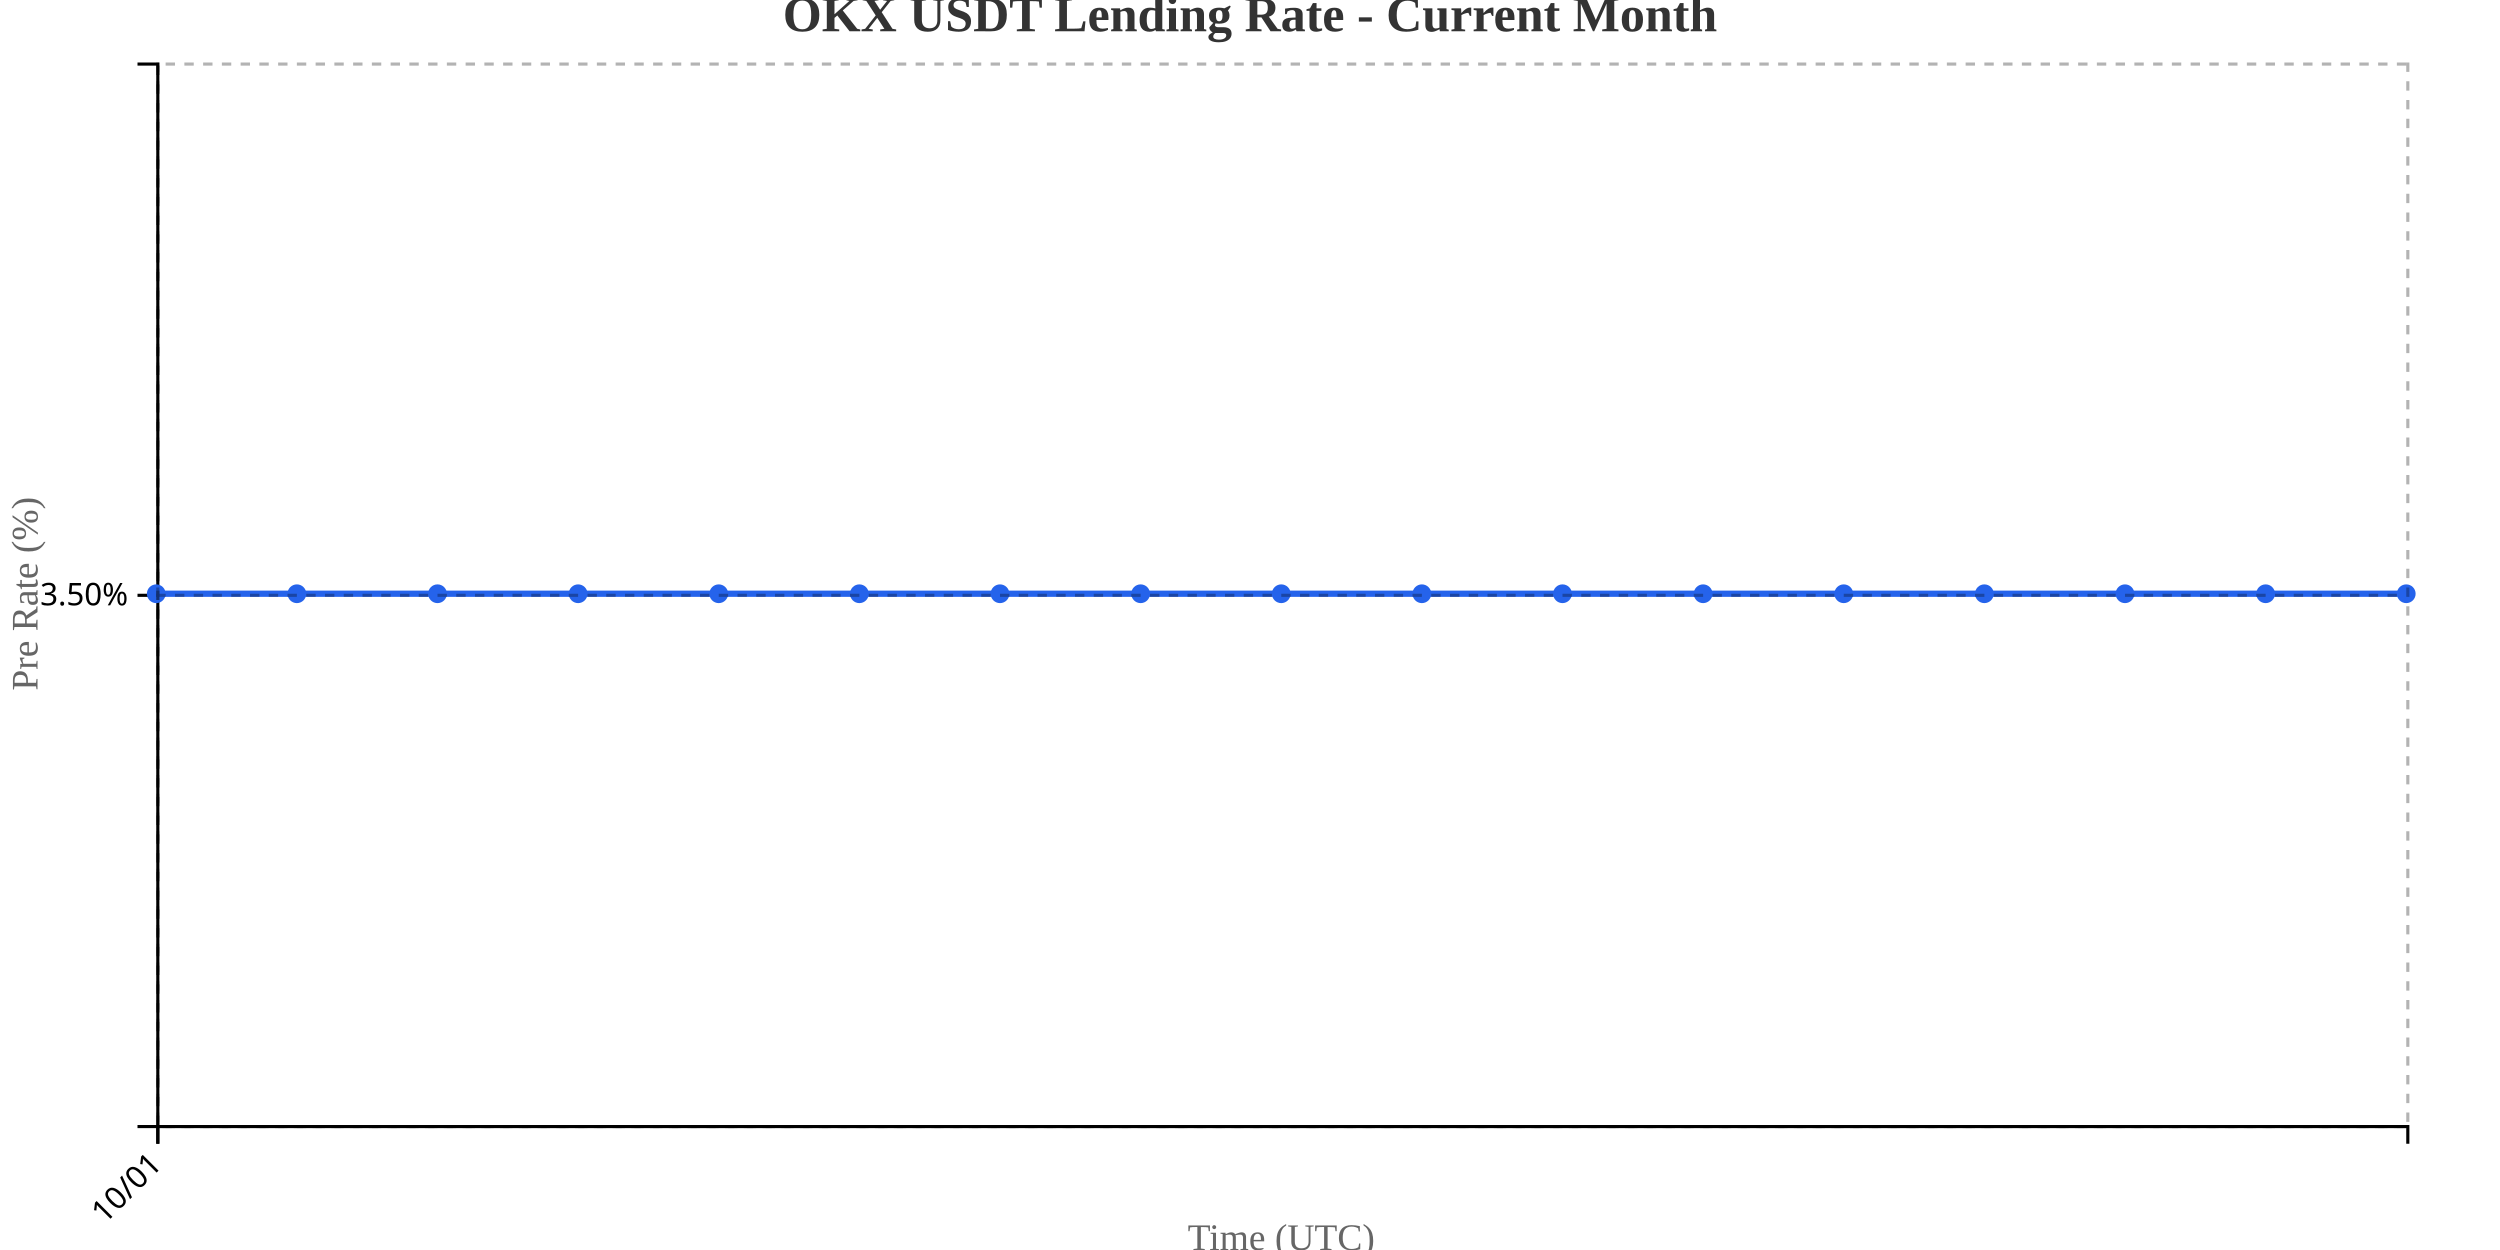
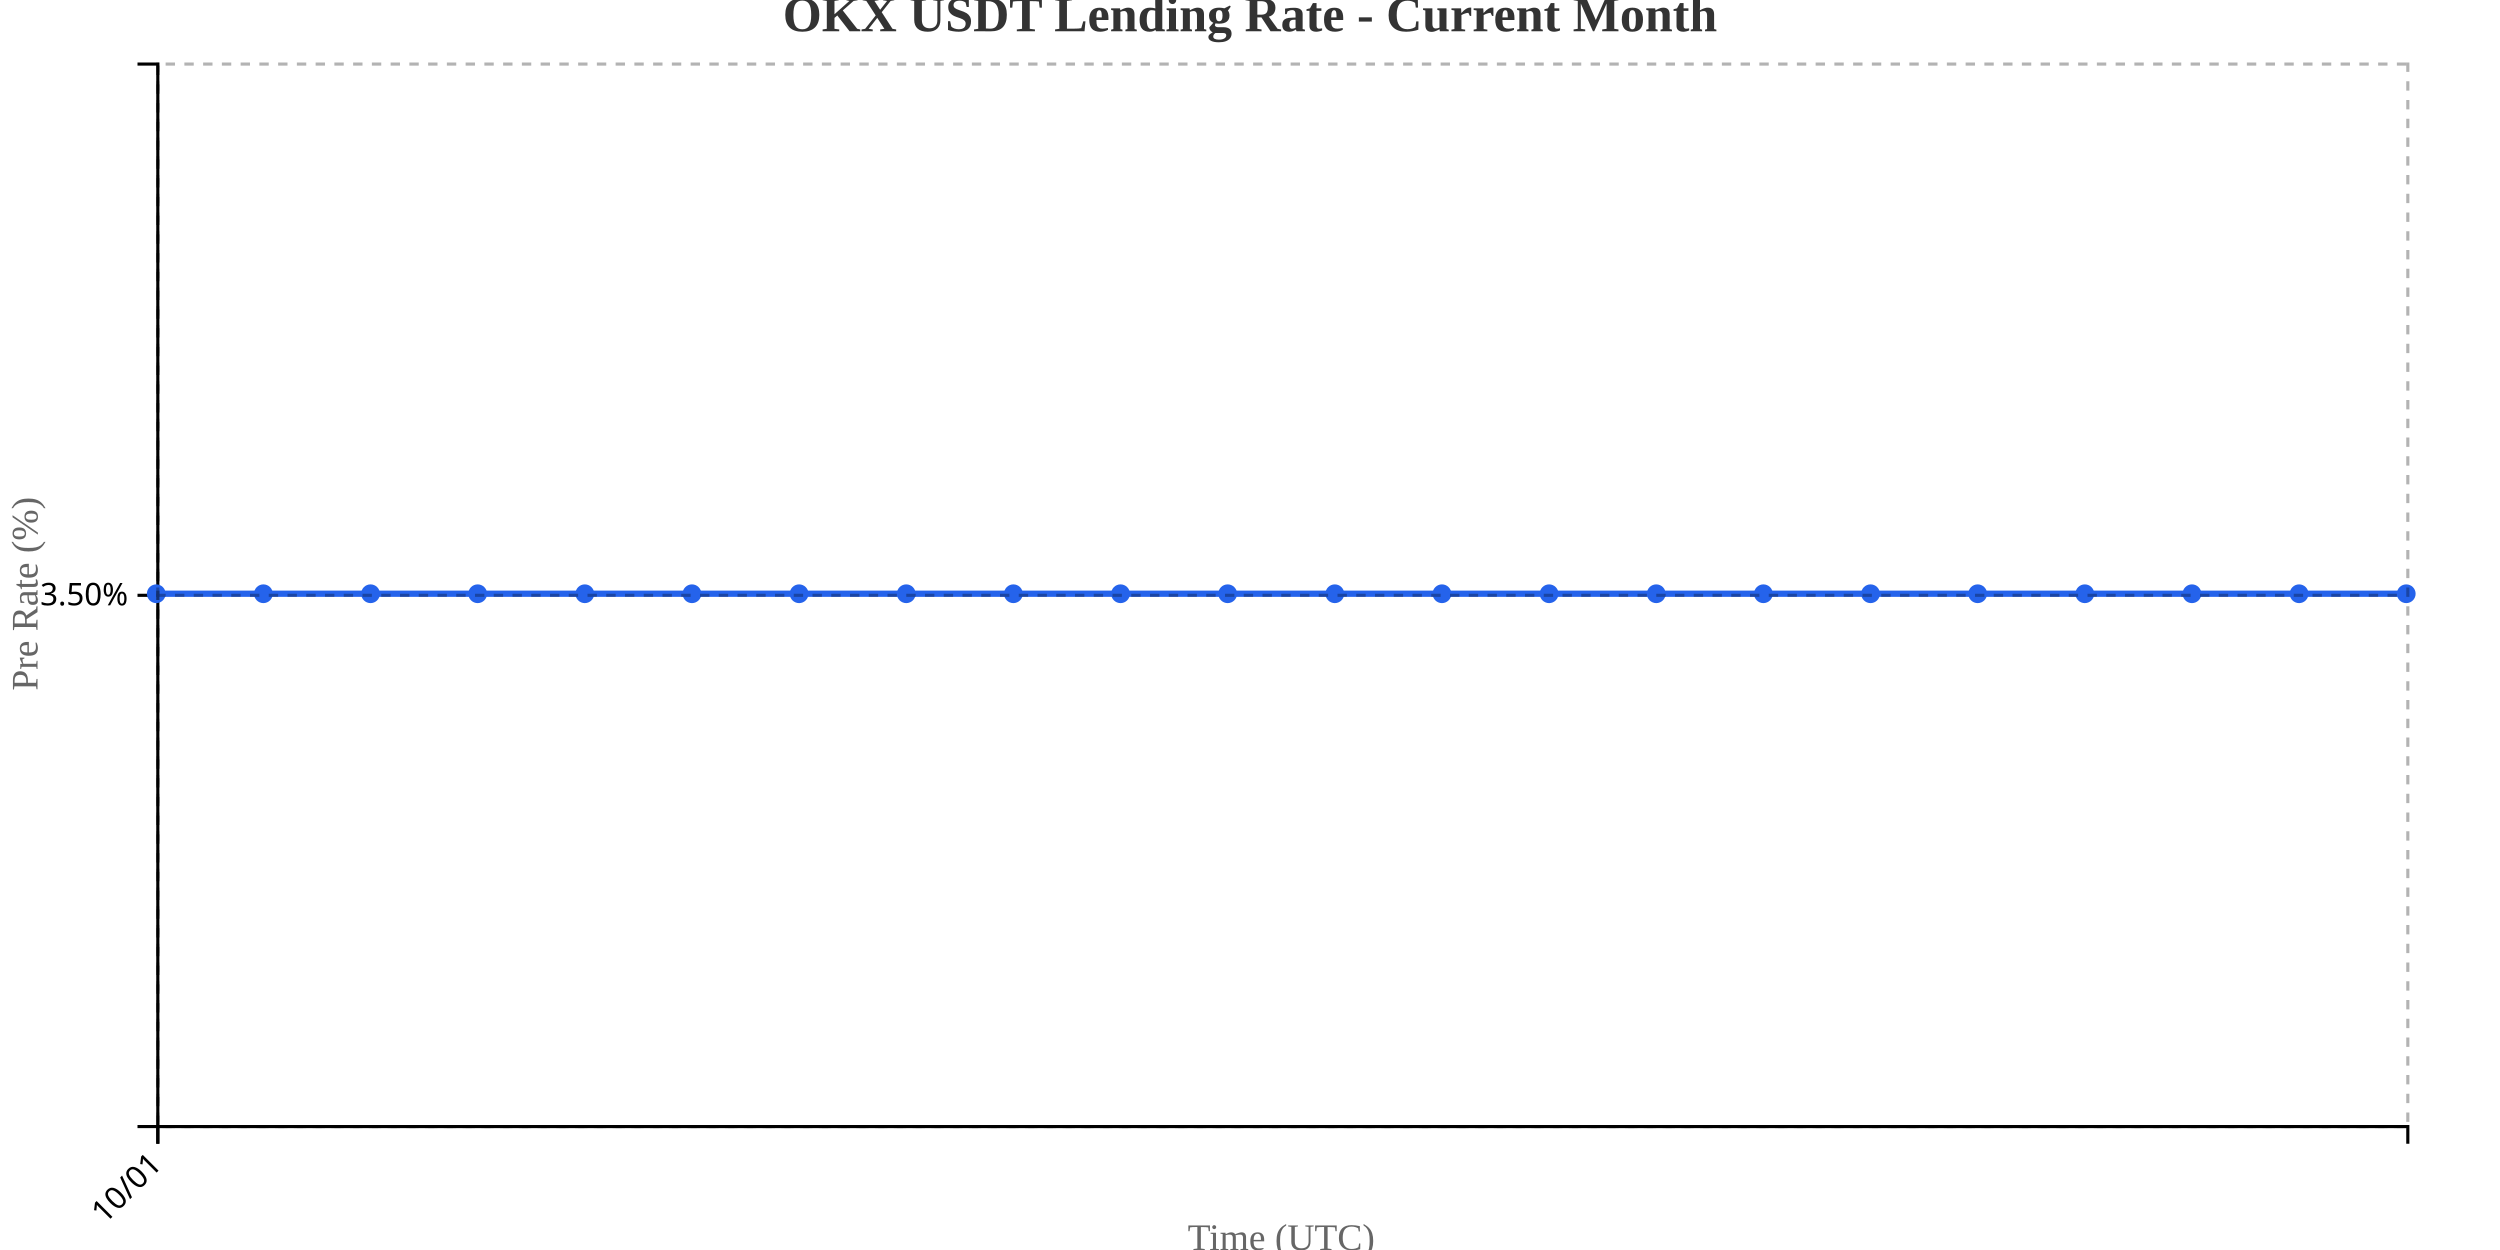
<svg xmlns="http://www.w3.org/2000/svg" width="800" height="400">
  <g transform="translate(50,20)">
    <g transform="translate(0,340)" fill="none" font-size="10" font-family="sans-serif" text-anchor="middle">
      <path class="domain" stroke="currentColor" d="M0.5,6V0.5H720.5V6" />
      <g class="tick" opacity="1" transform="translate(0.5,0)">
        <line stroke="currentColor" y2="6" />
        <text fill="currentColor" y="9" dy=".15em" style="text-anchor: end;" dx="-.8em" transform="rotate(-45)">10/01</text>
      </g>
    </g>
    <g fill="none" font-size="10" font-family="sans-serif" text-anchor="end">
      <path class="domain" stroke="currentColor" d="M-6,340.5H0.5V0.5H-6" />
      <g class="tick" opacity="1" transform="translate(0,170.5)">
        <line stroke="currentColor" x2="-6" />
        <text fill="currentColor" x="-9" dy="0.32em">3.50%</text>
      </g>
    </g>
    <text transform="rotate(-90)" y="-50" x="-170" dy="1em" style="text-anchor: middle; font-size: 12px; fill: #666;">Pre Rate (%)</text>
    <text transform="translate(360, 380)" style="text-anchor: middle; font-size: 12px; fill: #666;">Time (UTC)</text>
-     <path fill="none" stroke="#2563eb" stroke-width="2" d="M0,170C15,170,30,170,45,170C60,170,75,170,90,170C105,170,120,170,135,170C150,170,165,170,180,170C195,170,210,170,225,170C240,170,255,170,270,170C285,170,300,170,315,170C330,170,345,170,360,170C375,170,390,170,405,170C420,170,435,170,450,170C465,170,480,170,495,170C510,170,525,170,540,170C555,170,570,170,585,170C600,170,615,170,630,170C645,170,660,170,675,170C690,170,705,170,720,170" />
+     <path fill="none" stroke="#2563eb" stroke-width="2" d="M0,170C11.429,170,22.857,170,34.286,170C45.714,170,57.143,170,68.571,170C80,170,91.429,170,102.857,170C114.286,170,125.714,170,137.143,170C148.571,170,160,170,171.429,170C182.857,170,194.286,170,205.714,170C217.143,170,228.571,170,240,170C251.429,170,262.857,170,274.286,170C285.714,170,297.143,170,308.571,170C320,170,331.429,170,342.857,170C354.286,170,365.714,170,377.143,170C388.571,170,400,170,411.429,170C422.857,170,434.286,170,445.714,170C457.143,170,468.571,170,480,170C491.429,170,502.857,170,514.286,170C525.714,170,537.143,170,548.571,170C560,170,571.429,170,582.857,170C594.286,170,605.714,170,617.143,170C628.571,170,640,170,651.429,170C662.857,170,674.286,170,685.714,170C697.143,170,708.571,170,720,170" />
    <circle class="dot" cx="0" cy="170" r="3" fill="#2563eb" />
-     <circle class="dot" cx="45" cy="170" r="3" fill="#2563eb" />
-     <circle class="dot" cx="90" cy="170" r="3" fill="#2563eb" />
-     <circle class="dot" cx="135" cy="170" r="3" fill="#2563eb" />
-     <circle class="dot" cx="180" cy="170" r="3" fill="#2563eb" />
-     <circle class="dot" cx="225" cy="170" r="3" fill="#2563eb" />
-     <circle class="dot" cx="270" cy="170" r="3" fill="#2563eb" />
-     <circle class="dot" cx="315" cy="170" r="3" fill="#2563eb" />
-     <circle class="dot" cx="360" cy="170" r="3" fill="#2563eb" />
-     <circle class="dot" cx="405" cy="170" r="3" fill="#2563eb" />
-     <circle class="dot" cx="450" cy="170" r="3" fill="#2563eb" />
-     <circle class="dot" cx="495" cy="170" r="3" fill="#2563eb" />
-     <circle class="dot" cx="540" cy="170" r="3" fill="#2563eb" />
-     <circle class="dot" cx="585" cy="170" r="3" fill="#2563eb" />
-     <circle class="dot" cx="630" cy="170" r="3" fill="#2563eb" />
-     <circle class="dot" cx="675" cy="170" r="3" fill="#2563eb" />
+     <circle class="dot" cx="34.286" cy="170" r="3" fill="#2563eb" />
+     <circle class="dot" cx="68.571" cy="170" r="3" fill="#2563eb" />
+     <circle class="dot" cx="102.857" cy="170" r="3" fill="#2563eb" />
+     <circle class="dot" cx="137.143" cy="170" r="3" fill="#2563eb" />
+     <circle class="dot" cx="171.429" cy="170" r="3" fill="#2563eb" />
+     <circle class="dot" cx="205.714" cy="170" r="3" fill="#2563eb" />
+     <circle class="dot" cx="240" cy="170" r="3" fill="#2563eb" />
+     <circle class="dot" cx="274.286" cy="170" r="3" fill="#2563eb" />
+     <circle class="dot" cx="308.571" cy="170" r="3" fill="#2563eb" />
+     <circle class="dot" cx="342.857" cy="170" r="3" fill="#2563eb" />
+     <circle class="dot" cx="377.143" cy="170" r="3" fill="#2563eb" />
+     <circle class="dot" cx="411.429" cy="170" r="3" fill="#2563eb" />
+     <circle class="dot" cx="445.714" cy="170" r="3" fill="#2563eb" />
+     <circle class="dot" cx="480" cy="170" r="3" fill="#2563eb" />
+     <circle class="dot" cx="514.286" cy="170" r="3" fill="#2563eb" />
+     <circle class="dot" cx="548.571" cy="170" r="3" fill="#2563eb" />
+     <circle class="dot" cx="582.857" cy="170" r="3" fill="#2563eb" />
+     <circle class="dot" cx="617.143" cy="170" r="3" fill="#2563eb" />
+     <circle class="dot" cx="651.429" cy="170" r="3" fill="#2563eb" />
+     <circle class="dot" cx="685.714" cy="170" r="3" fill="#2563eb" />
    <circle class="dot" cx="720" cy="170" r="3" fill="#2563eb" />
    <g class="grid" transform="translate(0,340)" fill="none" font-size="10" font-family="sans-serif" text-anchor="middle" style="stroke-dasharray: 3,3; opacity: 0.3;">
      <path class="domain" stroke="currentColor" d="M0.5,-340V0.5H720.5V-340" />
      <g class="tick" opacity="1" transform="translate(0.5,0)">
        <line stroke="currentColor" y2="-340" />
        <text fill="currentColor" y="3" dy="0.71em" />
      </g>
    </g>
    <g class="grid" fill="none" font-size="10" font-family="sans-serif" text-anchor="end" style="stroke-dasharray: 3,3; opacity: 0.3;">
      <path class="domain" stroke="currentColor" d="M720,340.5H0.5V0.5H720" />
      <g class="tick" opacity="1" transform="translate(0,170.5)">
        <line stroke="currentColor" x2="720" />
        <text fill="currentColor" x="-3" dy="0.32em" />
      </g>
    </g>
  </g>
  <text x="400" y="10" text-anchor="middle" style="font-size: 16px; font-weight: bold; fill: #333;">OKX USDT Lending Rate - Current Month</text>
</svg>
